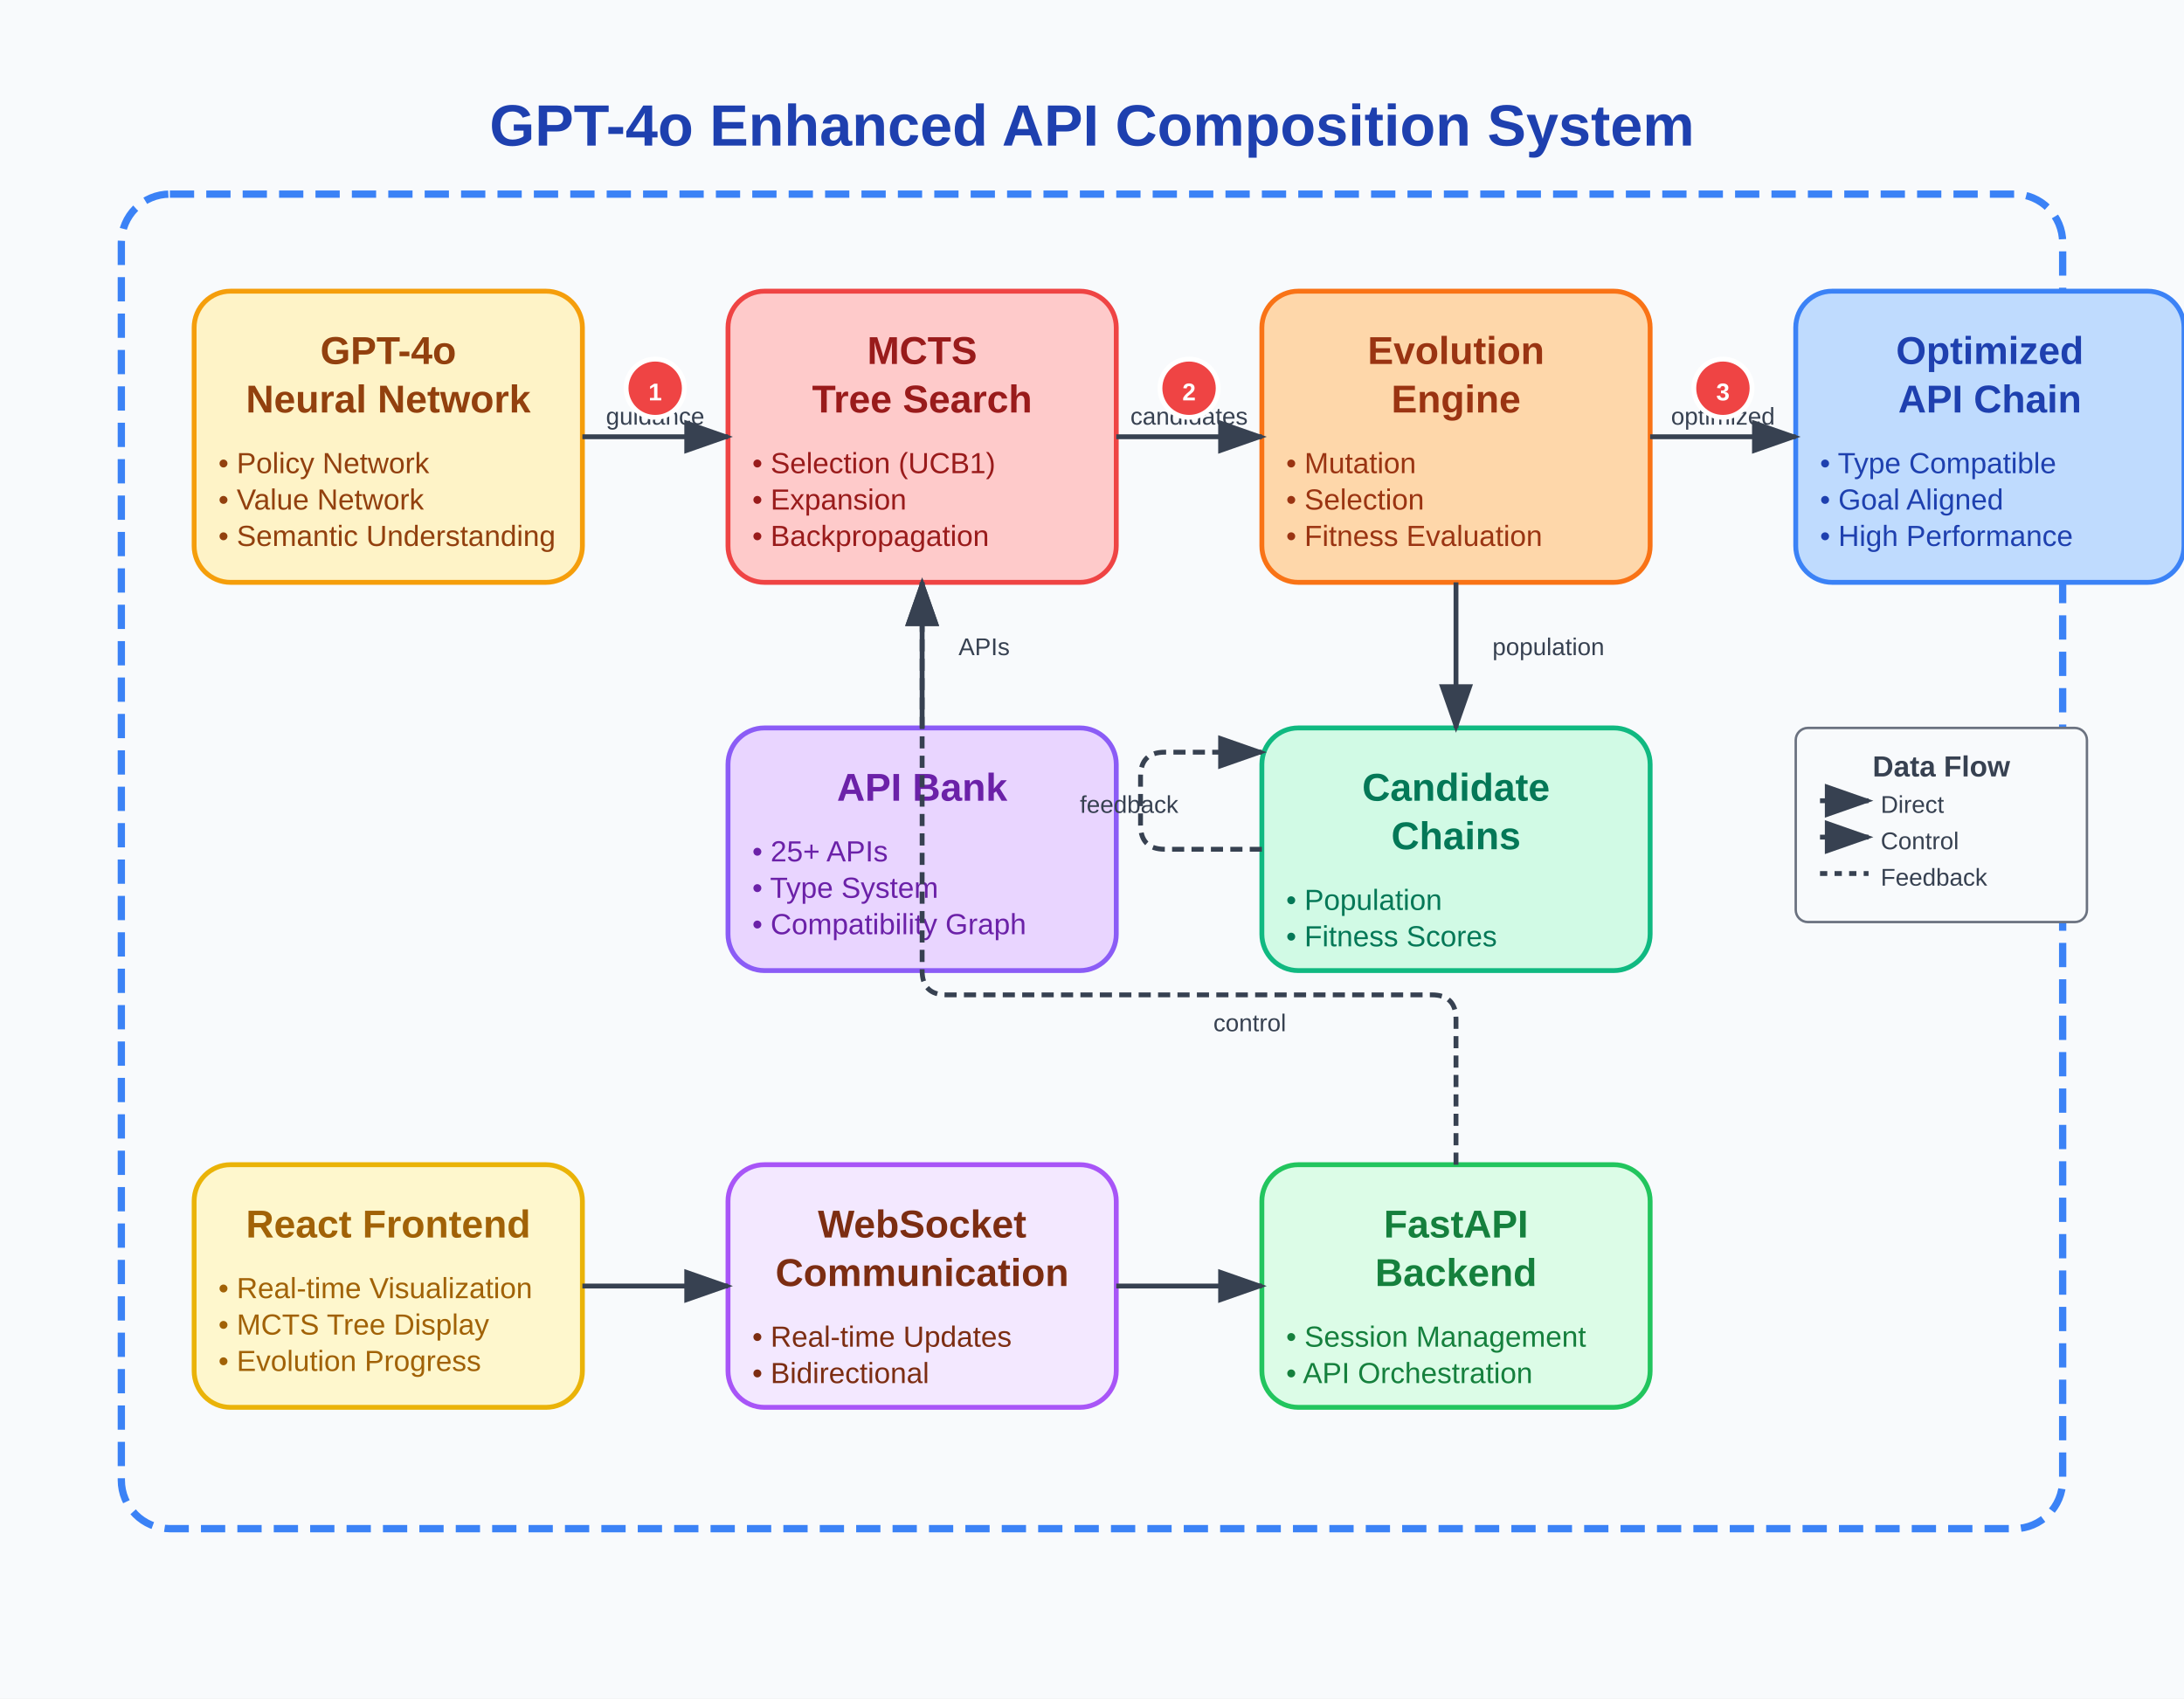
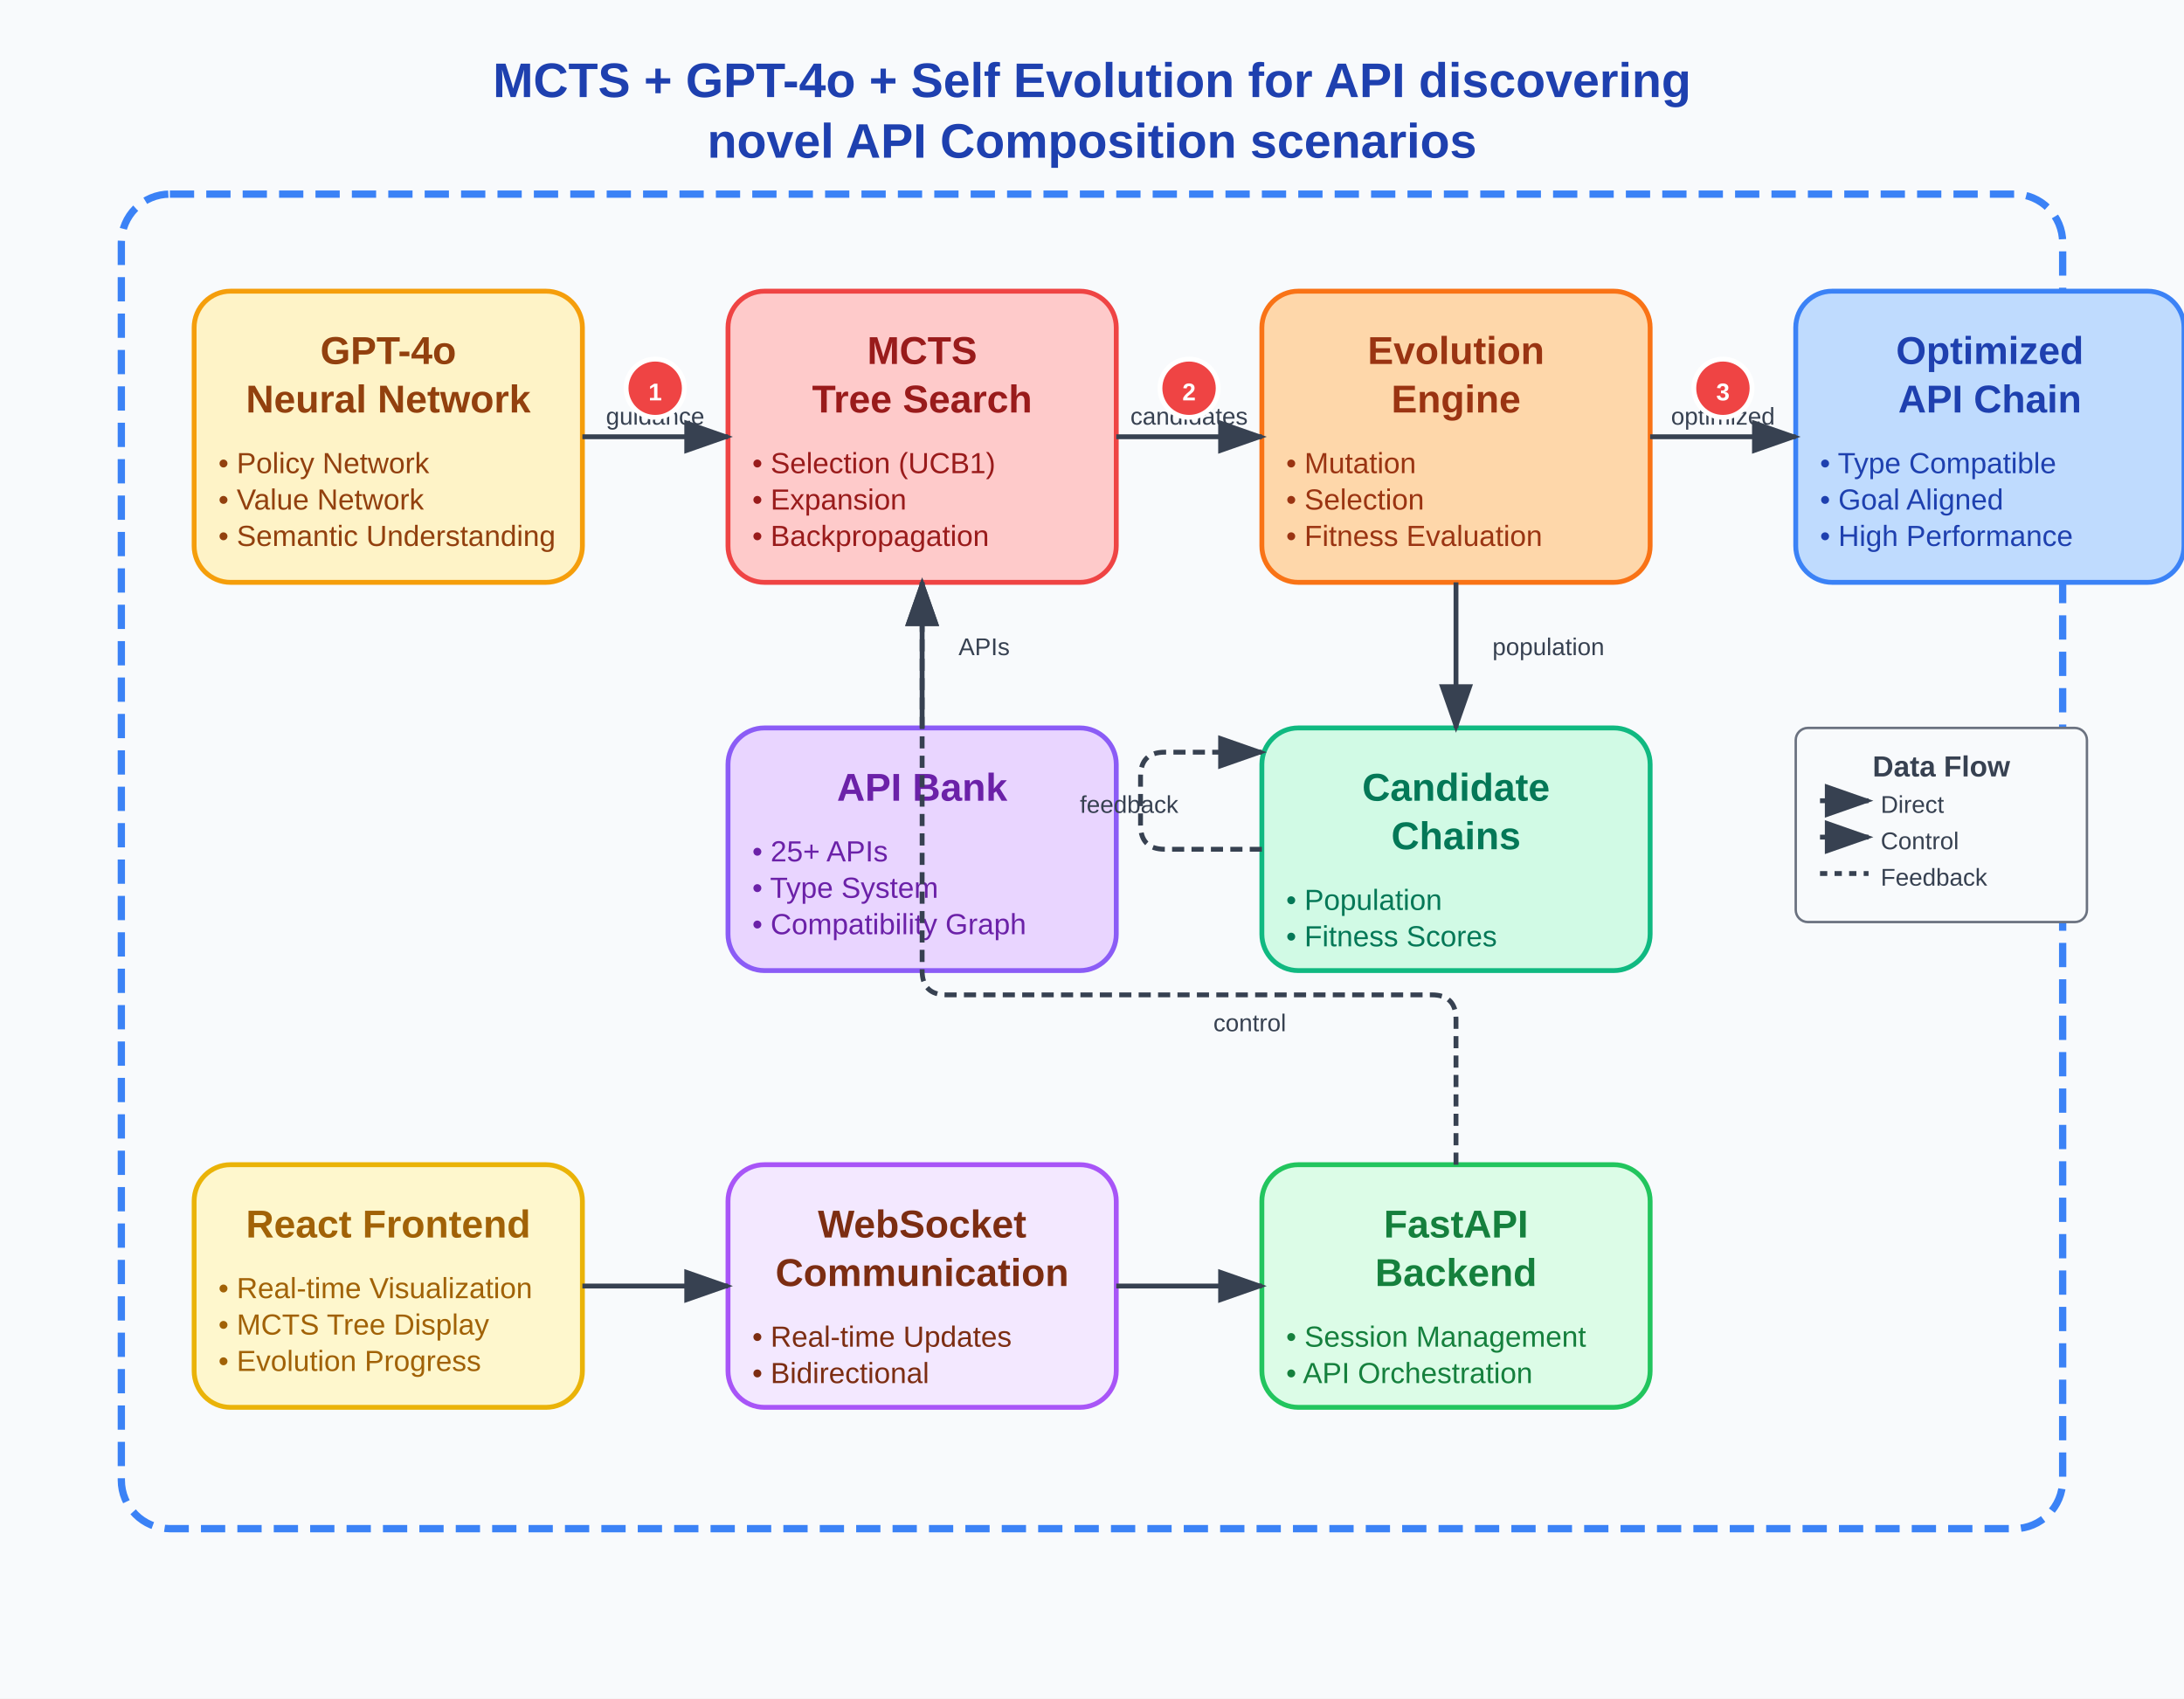
<svg xmlns="http://www.w3.org/2000/svg" width="900" height="700">
  <rect width="900" height="700" fill="#f8fafc" />
  <rect x="50" y="80" width="800" height="550" fill="none" stroke="#3b82f6" stroke-width="3" stroke-dasharray="10,5" rx="20" />
-   <text x="450" y="60" text-anchor="middle" font-family="Arial, sans-serif" font-size="24" font-weight="bold" fill="#1e40af">
-     GPT-4o Enhanced API Composition System
+   <text x="450" y="40" text-anchor="middle" font-family="Arial, sans-serif" font-size="20" font-weight="bold" fill="#1e40af">
+     MCTS + GPT-4o + Self Evolution for API discovering
+   </text>
+   <text x="450" y="65" text-anchor="middle" font-family="Arial, sans-serif" font-size="20" font-weight="bold" fill="#1e40af">
+     novel API Composition scenarios
  </text>
  <rect x="80" y="120" width="160" height="120" fill="#fef3c7" stroke="#f59e0b" stroke-width="2" rx="15" />
  <text x="160" y="150" text-anchor="middle" font-family="Arial, sans-serif" font-size="16" font-weight="bold" fill="#92400e">
    GPT-4o
  </text>
  <text x="160" y="170" text-anchor="middle" font-family="Arial, sans-serif" font-size="16" font-weight="bold" fill="#92400e">
    Neural Network
  </text>
  <text x="90" y="195" font-family="Arial, sans-serif" font-size="12" fill="#92400e">• Policy Network</text>
  <text x="90" y="210" font-family="Arial, sans-serif" font-size="12" fill="#92400e">• Value Network</text>
  <text x="90" y="225" font-family="Arial, sans-serif" font-size="12" fill="#92400e">• Semantic Understanding</text>
  <rect x="300" y="120" width="160" height="120" fill="#fecaca" stroke="#ef4444" stroke-width="2" rx="15" />
  <text x="380" y="150" text-anchor="middle" font-family="Arial, sans-serif" font-size="16" font-weight="bold" fill="#991b1b">
    MCTS
  </text>
  <text x="380" y="170" text-anchor="middle" font-family="Arial, sans-serif" font-size="16" font-weight="bold" fill="#991b1b">
    Tree Search
  </text>
  <text x="310" y="195" font-family="Arial, sans-serif" font-size="12" fill="#991b1b">• Selection (UCB1)</text>
  <text x="310" y="210" font-family="Arial, sans-serif" font-size="12" fill="#991b1b">• Expansion</text>
  <text x="310" y="225" font-family="Arial, sans-serif" font-size="12" fill="#991b1b">• Backpropagation</text>
  <rect x="520" y="120" width="160" height="120" fill="#fed7aa" stroke="#f97316" stroke-width="2" rx="15" />
  <text x="600" y="150" text-anchor="middle" font-family="Arial, sans-serif" font-size="16" font-weight="bold" fill="#9a3412">
    Evolution
  </text>
  <text x="600" y="170" text-anchor="middle" font-family="Arial, sans-serif" font-size="16" font-weight="bold" fill="#9a3412">
    Engine
  </text>
  <text x="530" y="195" font-family="Arial, sans-serif" font-size="12" fill="#9a3412">• Mutation</text>
  <text x="530" y="210" font-family="Arial, sans-serif" font-size="12" fill="#9a3412">• Selection</text>
  <text x="530" y="225" font-family="Arial, sans-serif" font-size="12" fill="#9a3412">• Fitness Evaluation</text>
  <rect x="740" y="120" width="160" height="120" fill="#bfdbfe" stroke="#3b82f6" stroke-width="2" rx="15" />
  <text x="820" y="150" text-anchor="middle" font-family="Arial, sans-serif" font-size="16" font-weight="bold" fill="#1e40af">
    Optimized
  </text>
  <text x="820" y="170" text-anchor="middle" font-family="Arial, sans-serif" font-size="16" font-weight="bold" fill="#1e40af">
    API Chain
  </text>
  <text x="750" y="195" font-family="Arial, sans-serif" font-size="12" fill="#1e40af">• Type Compatible</text>
  <text x="750" y="210" font-family="Arial, sans-serif" font-size="12" fill="#1e40af">• Goal Aligned</text>
  <text x="750" y="225" font-family="Arial, sans-serif" font-size="12" fill="#1e40af">• High Performance</text>
  <rect x="300" y="300" width="160" height="100" fill="#e9d5ff" stroke="#8b5cf6" stroke-width="2" rx="15" />
  <text x="380" y="330" text-anchor="middle" font-family="Arial, sans-serif" font-size="16" font-weight="bold" fill="#6b21a8">
    API Bank
  </text>
  <text x="310" y="355" font-family="Arial, sans-serif" font-size="12" fill="#6b21a8">• 25+ APIs</text>
  <text x="310" y="370" font-family="Arial, sans-serif" font-size="12" fill="#6b21a8">• Type System</text>
  <text x="310" y="385" font-family="Arial, sans-serif" font-size="12" fill="#6b21a8">• Compatibility Graph</text>
  <rect x="520" y="300" width="160" height="100" fill="#d1fae5" stroke="#10b981" stroke-width="2" rx="15" />
  <text x="600" y="330" text-anchor="middle" font-family="Arial, sans-serif" font-size="16" font-weight="bold" fill="#047857">
    Candidate
  </text>
  <text x="600" y="350" text-anchor="middle" font-family="Arial, sans-serif" font-size="16" font-weight="bold" fill="#047857">
    Chains
  </text>
  <text x="530" y="375" font-family="Arial, sans-serif" font-size="12" fill="#047857">• Population</text>
  <text x="530" y="390" font-family="Arial, sans-serif" font-size="12" fill="#047857">• Fitness Scores</text>
  <rect x="80" y="480" width="160" height="100" fill="#fef7cd" stroke="#eab308" stroke-width="2" rx="15" />
  <text x="160" y="510" text-anchor="middle" font-family="Arial, sans-serif" font-size="16" font-weight="bold" fill="#a16207">
    React Frontend
  </text>
  <text x="90" y="535" font-family="Arial, sans-serif" font-size="12" fill="#a16207">• Real-time Visualization</text>
  <text x="90" y="550" font-family="Arial, sans-serif" font-size="12" fill="#a16207">• MCTS Tree Display</text>
  <text x="90" y="565" font-family="Arial, sans-serif" font-size="12" fill="#a16207">• Evolution Progress</text>
  <rect x="300" y="480" width="160" height="100" fill="#f3e8ff" stroke="#a855f7" stroke-width="2" rx="15" />
  <text x="380" y="510" text-anchor="middle" font-family="Arial, sans-serif" font-size="16" font-weight="bold" fill="#7c2d12">
    WebSocket
  </text>
  <text x="380" y="530" text-anchor="middle" font-family="Arial, sans-serif" font-size="16" font-weight="bold" fill="#7c2d12">
    Communication
  </text>
  <text x="310" y="555" font-family="Arial, sans-serif" font-size="12" fill="#7c2d12">• Real-time Updates</text>
  <text x="310" y="570" font-family="Arial, sans-serif" font-size="12" fill="#7c2d12">• Bidirectional</text>
  <rect x="520" y="480" width="160" height="100" fill="#dcfce7" stroke="#22c55e" stroke-width="2" rx="15" />
  <text x="600" y="510" text-anchor="middle" font-family="Arial, sans-serif" font-size="16" font-weight="bold" fill="#15803d">
    FastAPI
  </text>
  <text x="600" y="530" text-anchor="middle" font-family="Arial, sans-serif" font-size="16" font-weight="bold" fill="#15803d">
    Backend
  </text>
  <text x="530" y="555" font-family="Arial, sans-serif" font-size="12" fill="#15803d">• Session Management</text>
  <text x="530" y="570" font-family="Arial, sans-serif" font-size="12" fill="#15803d">• API Orchestration</text>
  <path d="M 240 180 L 300 180" fill="none" stroke="#374151" stroke-width="2" marker-end="url(#arrowhead)" />
  <text x="270" y="175" text-anchor="middle" font-family="Arial, sans-serif" font-size="10" fill="#374151">guidance</text>
  <path d="M 460 180 L 520 180" fill="none" stroke="#374151" stroke-width="2" marker-end="url(#arrowhead)" />
  <text x="490" y="175" text-anchor="middle" font-family="Arial, sans-serif" font-size="10" fill="#374151">candidates</text>
  <path d="M 680 180 L 740 180" fill="none" stroke="#374151" stroke-width="2" marker-end="url(#arrowhead)" />
  <text x="710" y="175" text-anchor="middle" font-family="Arial, sans-serif" font-size="10" fill="#374151">optimized</text>
  <path d="M 380 300 L 380 240" fill="none" stroke="#374151" stroke-width="2" marker-end="url(#arrowhead)" />
  <text x="395" y="270" font-family="Arial, sans-serif" font-size="10" fill="#374151">APIs</text>
  <path d="M 600 240 L 600 300" fill="none" stroke="#374151" stroke-width="2" marker-end="url(#arrowhead)" />
  <text x="615" y="270" font-family="Arial, sans-serif" font-size="10" fill="#374151">population</text>
  <path d="M 520 350 L 480 350 Q 470 350 470 340 L 470 320 Q 470 310 480 310 L 520 310" fill="none" stroke="#374151" stroke-width="2" stroke-dasharray="5,3" marker-end="url(#arrowhead)" />
  <text x="445" y="335" font-family="Arial, sans-serif" font-size="10" fill="#374151">feedback</text>
  <path d="M 240 530 L 300 530" fill="none" stroke="#374151" stroke-width="2" marker-end="url(#arrowhead)" />
  <path d="M 460 530 L 520 530" fill="none" stroke="#374151" stroke-width="2" marker-end="url(#arrowhead)" />
  <path d="M 600 480 L 600 420 Q 600 410 590 410 L 390 410 Q 380 410 380 400 L 380 240" fill="none" stroke="#374151" stroke-width="2" stroke-dasharray="5,3" marker-end="url(#arrowhead)" />
  <text x="500" y="425" font-family="Arial, sans-serif" font-size="10" fill="#374151">control</text>
  <defs>
    <marker id="arrowhead" markerWidth="10" markerHeight="7" refX="9" refY="3.5" orient="auto">
      <polygon points="0 0, 10 3.5, 0 7" fill="#374151" />
    </marker>
  </defs>
  <rect x="740" y="300" width="120" height="80" fill="#f8fafc" stroke="#6b7280" stroke-width="1" rx="5" />
  <text x="800" y="320" text-anchor="middle" font-family="Arial, sans-serif" font-size="12" font-weight="bold" fill="#374151">Data Flow</text>
  <line x1="750" y1="330" x2="770" y2="330" stroke="#374151" stroke-width="2" marker-end="url(#arrowhead)" />
  <text x="775" y="335" font-family="Arial, sans-serif" font-size="10" fill="#374151">Direct</text>
  <line x1="750" y1="345" x2="770" y2="345" stroke="#374151" stroke-width="2" stroke-dasharray="5,3" marker-end="url(#arrowhead)" />
  <text x="775" y="350" font-family="Arial, sans-serif" font-size="10" fill="#374151">Control</text>
  <line x1="750" y1="360" x2="770" y2="360" stroke="#374151" stroke-width="2" stroke-dasharray="3,3" />
  <text x="775" y="365" font-family="Arial, sans-serif" font-size="10" fill="#374151">Feedback</text>
  <circle cx="270" cy="160" r="12" fill="#ef4444" stroke="#fff" stroke-width="2" />
  <text x="270" y="165" text-anchor="middle" font-family="Arial, sans-serif" font-size="10" font-weight="bold" fill="white">1</text>
  <circle cx="490" cy="160" r="12" fill="#ef4444" stroke="#fff" stroke-width="2" />
  <text x="490" y="165" text-anchor="middle" font-family="Arial, sans-serif" font-size="10" font-weight="bold" fill="white">2</text>
  <circle cx="710" cy="160" r="12" fill="#ef4444" stroke="#fff" stroke-width="2" />
  <text x="710" y="165" text-anchor="middle" font-family="Arial, sans-serif" font-size="10" font-weight="bold" fill="white">3</text>
</svg>
